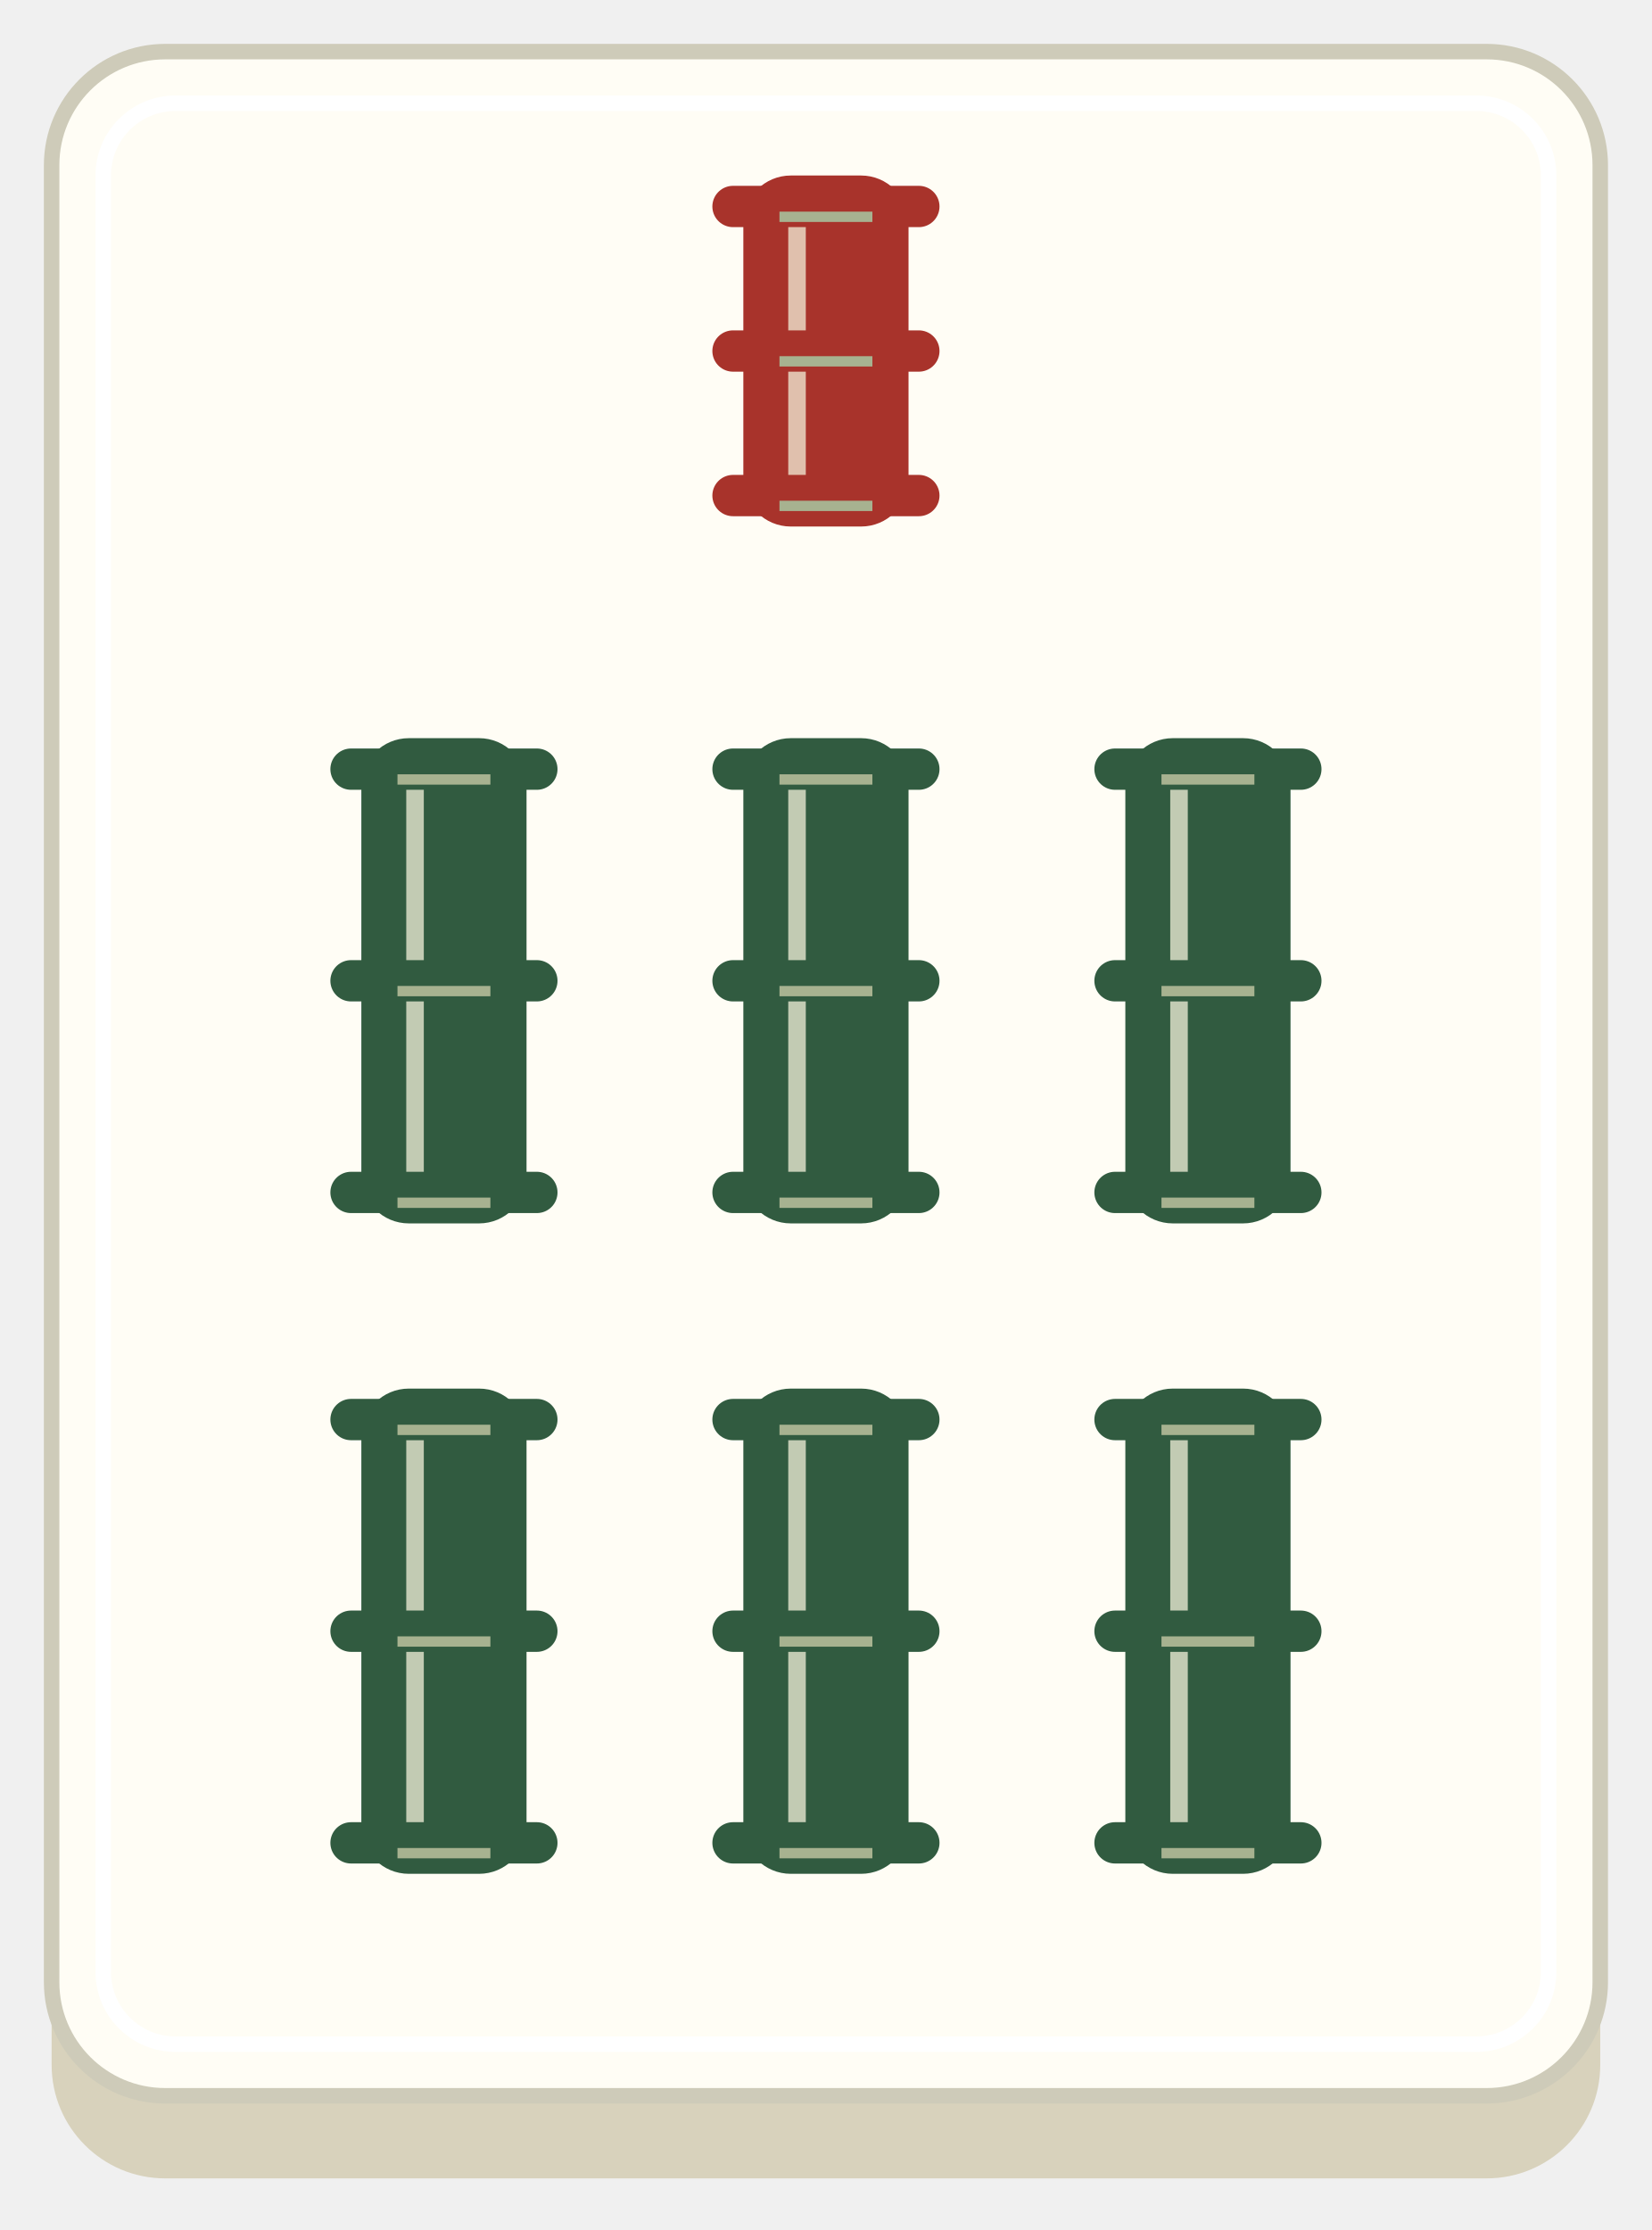
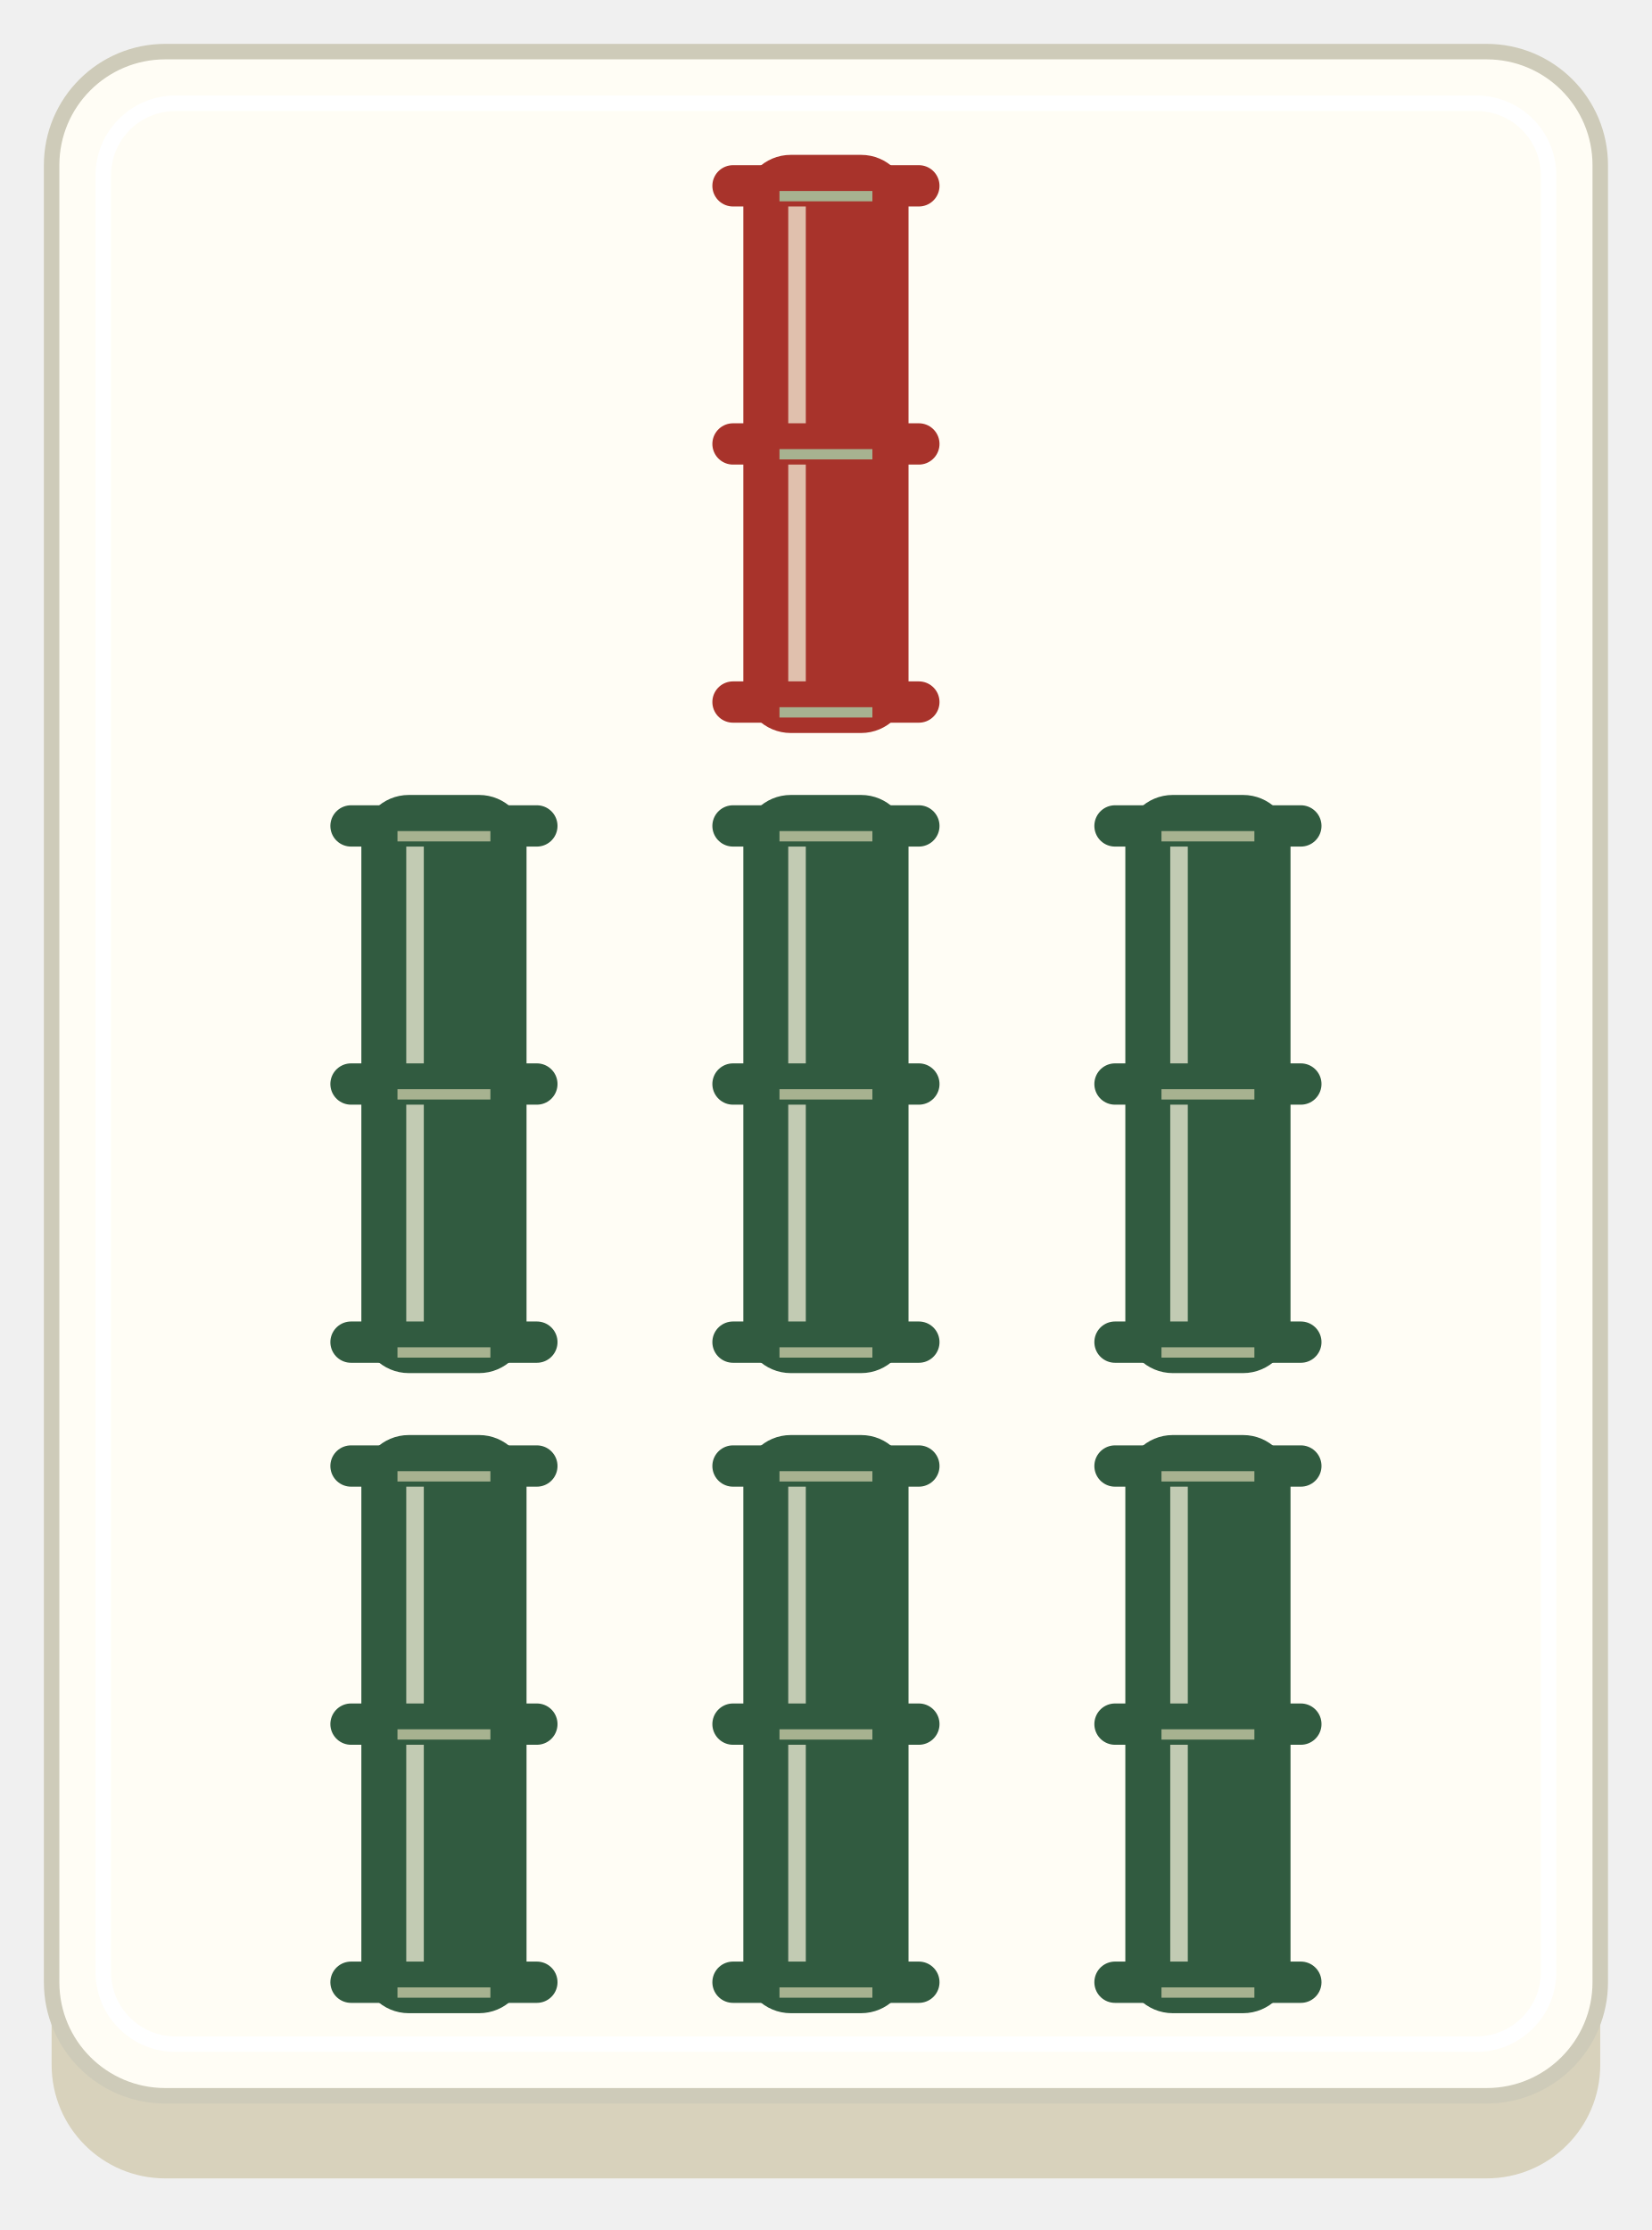
<svg xmlns="http://www.w3.org/2000/svg" viewBox="0 0 160 216" width="160" height="216" data-suit="tiao" data-rank="7" role="img" aria-label="七条">
  <rect x="5" y="13" width="150" height="198" rx="11" fill="#d8d2bc" />
  <rect x="5" y="5" width="150" height="198" rx="11" fill="#fffdf5" stroke="#cecbb9" stroke-width="1.5" />
  <rect x="10" y="10" width="140" height="188" rx="7" fill="none" stroke="#ffffff" stroke-width="1.5" />
-   <g data-pip="1" transform="translate(80 34) rotate(0)">
-     <rect x="-8" y="-17.0" width="16" height="34" rx="4.6" fill="#a8332b" />
-     <path d="M-2.8 -14.0V14.0" stroke="#f4f1da" stroke-width="1.7" opacity=".74" />
-     <path d="M-9 -14.0H9 M-9 0H9 M-9 14.0H9" fill="none" stroke="#a8332b" stroke-width="4" stroke-linecap="round" />
-     <path d="M-4.5 -13.0H4.5 M-4.5 1H4.5 M-4.5 15.0H4.5" fill="none" stroke="#a7b290" stroke-width="1" />
+   <g data-pip="1" transform="translate(80 43) rotate(0)">
+     <rect x="-8" y="-28.0" width="16" height="56" rx="4.6" fill="#a8332b" />
+     <path d="M-2.8 -25.0V25.0" stroke="#f4f1da" stroke-width="1.7" opacity=".74" />
+     <path d="M-9 -25.0H9 M-9 0H9 M-9 25.0H9" fill="none" stroke="#a8332b" stroke-width="4" stroke-linecap="round" />
+     <path d="M-4.5 -24.0H4.5 M-4.5 1H4.5 M-4.5 26.0H4.5" fill="none" stroke="#a7b290" stroke-width="1" />
  </g>
-   <g data-pip="2" transform="translate(43 95) rotate(0)">
-     <rect x="-8" y="-23.5" width="16" height="47" rx="4.6" fill="#315b40" />
-     <path d="M-2.8 -20.5V20.5" stroke="#f4f1da" stroke-width="1.7" opacity=".74" />
-     <path d="M-9 -20.5H9 M-9 0H9 M-9 20.5H9" fill="none" stroke="#315b40" stroke-width="4" stroke-linecap="round" />
-     <path d="M-4.5 -19.5H4.5 M-4.5 1H4.5 M-4.5 21.5H4.5" fill="none" stroke="#a7b290" stroke-width="1" />
+   <g data-pip="2" transform="translate(43 105) rotate(0)">
+     <rect x="-8" y="-28.0" width="16" height="56" rx="4.6" fill="#315b40" />
+     <path d="M-2.8 -25.0V25.0" stroke="#f4f1da" stroke-width="1.7" opacity=".74" />
+     <path d="M-9 -25.0H9 M-9 0H9 M-9 25.0H9" fill="none" stroke="#315b40" stroke-width="4" stroke-linecap="round" />
+     <path d="M-4.5 -24.0H4.5 M-4.5 1H4.5 M-4.5 26.0H4.5" fill="none" stroke="#a7b290" stroke-width="1" />
  </g>
-   <g data-pip="3" transform="translate(43 158) rotate(0)">
-     <rect x="-8" y="-23.5" width="16" height="47" rx="4.6" fill="#315b40" />
-     <path d="M-2.8 -20.5V20.5" stroke="#f4f1da" stroke-width="1.7" opacity=".74" />
-     <path d="M-9 -20.5H9 M-9 0H9 M-9 20.5H9" fill="none" stroke="#315b40" stroke-width="4" stroke-linecap="round" />
-     <path d="M-4.5 -19.5H4.5 M-4.5 1H4.5 M-4.5 21.5H4.5" fill="none" stroke="#a7b290" stroke-width="1" />
+   <g data-pip="3" transform="translate(43 167) rotate(0)">
+     <rect x="-8" y="-28.0" width="16" height="56" rx="4.6" fill="#315b40" />
+     <path d="M-2.8 -25.0V25.0" stroke="#f4f1da" stroke-width="1.7" opacity=".74" />
+     <path d="M-9 -25.0H9 M-9 0H9 M-9 25.0H9" fill="none" stroke="#315b40" stroke-width="4" stroke-linecap="round" />
+     <path d="M-4.5 -24.0H4.5 M-4.5 1H4.5 M-4.5 26.0H4.5" fill="none" stroke="#a7b290" stroke-width="1" />
  </g>
-   <g data-pip="4" transform="translate(80 95) rotate(0)">
-     <rect x="-8" y="-23.5" width="16" height="47" rx="4.6" fill="#315b40" />
-     <path d="M-2.8 -20.5V20.5" stroke="#f4f1da" stroke-width="1.7" opacity=".74" />
-     <path d="M-9 -20.5H9 M-9 0H9 M-9 20.5H9" fill="none" stroke="#315b40" stroke-width="4" stroke-linecap="round" />
-     <path d="M-4.5 -19.5H4.5 M-4.5 1H4.5 M-4.5 21.5H4.5" fill="none" stroke="#a7b290" stroke-width="1" />
+   <g data-pip="4" transform="translate(80 105) rotate(0)">
+     <rect x="-8" y="-28.0" width="16" height="56" rx="4.6" fill="#315b40" />
+     <path d="M-2.8 -25.0V25.0" stroke="#f4f1da" stroke-width="1.7" opacity=".74" />
+     <path d="M-9 -25.0H9 M-9 0H9 M-9 25.0H9" fill="none" stroke="#315b40" stroke-width="4" stroke-linecap="round" />
+     <path d="M-4.5 -24.0H4.5 M-4.5 1H4.5 M-4.5 26.0H4.5" fill="none" stroke="#a7b290" stroke-width="1" />
  </g>
-   <g data-pip="5" transform="translate(80 158) rotate(0)">
-     <rect x="-8" y="-23.5" width="16" height="47" rx="4.6" fill="#315b40" />
-     <path d="M-2.8 -20.5V20.5" stroke="#f4f1da" stroke-width="1.7" opacity=".74" />
-     <path d="M-9 -20.5H9 M-9 0H9 M-9 20.5H9" fill="none" stroke="#315b40" stroke-width="4" stroke-linecap="round" />
-     <path d="M-4.5 -19.5H4.5 M-4.5 1H4.5 M-4.5 21.5H4.5" fill="none" stroke="#a7b290" stroke-width="1" />
+   <g data-pip="5" transform="translate(80 167) rotate(0)">
+     <rect x="-8" y="-28.0" width="16" height="56" rx="4.6" fill="#315b40" />
+     <path d="M-2.8 -25.0V25.0" stroke="#f4f1da" stroke-width="1.7" opacity=".74" />
+     <path d="M-9 -25.0H9 M-9 0H9 M-9 25.0H9" fill="none" stroke="#315b40" stroke-width="4" stroke-linecap="round" />
+     <path d="M-4.5 -24.0H4.5 M-4.5 1H4.5 M-4.5 26.0H4.5" fill="none" stroke="#a7b290" stroke-width="1" />
  </g>
-   <g data-pip="6" transform="translate(117 95) rotate(0)">
-     <rect x="-8" y="-23.5" width="16" height="47" rx="4.6" fill="#315b40" />
-     <path d="M-2.8 -20.5V20.5" stroke="#f4f1da" stroke-width="1.7" opacity=".74" />
-     <path d="M-9 -20.5H9 M-9 0H9 M-9 20.5H9" fill="none" stroke="#315b40" stroke-width="4" stroke-linecap="round" />
-     <path d="M-4.5 -19.5H4.5 M-4.5 1H4.5 M-4.5 21.5H4.5" fill="none" stroke="#a7b290" stroke-width="1" />
+   <g data-pip="6" transform="translate(117 105) rotate(0)">
+     <rect x="-8" y="-28.0" width="16" height="56" rx="4.6" fill="#315b40" />
+     <path d="M-2.8 -25.0V25.0" stroke="#f4f1da" stroke-width="1.7" opacity=".74" />
+     <path d="M-9 -25.0H9 M-9 0H9 M-9 25.0H9" fill="none" stroke="#315b40" stroke-width="4" stroke-linecap="round" />
+     <path d="M-4.5 -24.0H4.5 M-4.5 1H4.5 M-4.5 26.0H4.5" fill="none" stroke="#a7b290" stroke-width="1" />
  </g>
-   <g data-pip="7" transform="translate(117 158) rotate(0)">
-     <rect x="-8" y="-23.5" width="16" height="47" rx="4.6" fill="#315b40" />
-     <path d="M-2.8 -20.5V20.5" stroke="#f4f1da" stroke-width="1.7" opacity=".74" />
-     <path d="M-9 -20.5H9 M-9 0H9 M-9 20.5H9" fill="none" stroke="#315b40" stroke-width="4" stroke-linecap="round" />
-     <path d="M-4.5 -19.5H4.5 M-4.5 1H4.5 M-4.5 21.5H4.5" fill="none" stroke="#a7b290" stroke-width="1" />
+   <g data-pip="7" transform="translate(117 167) rotate(0)">
+     <rect x="-8" y="-28.0" width="16" height="56" rx="4.6" fill="#315b40" />
+     <path d="M-2.8 -25.0V25.0" stroke="#f4f1da" stroke-width="1.7" opacity=".74" />
+     <path d="M-9 -25.0H9 M-9 0H9 M-9 25.0H9" fill="none" stroke="#315b40" stroke-width="4" stroke-linecap="round" />
+     <path d="M-4.5 -24.0H4.5 M-4.5 1H4.5 M-4.5 26.0H4.5" fill="none" stroke="#a7b290" stroke-width="1" />
  </g>
</svg>
